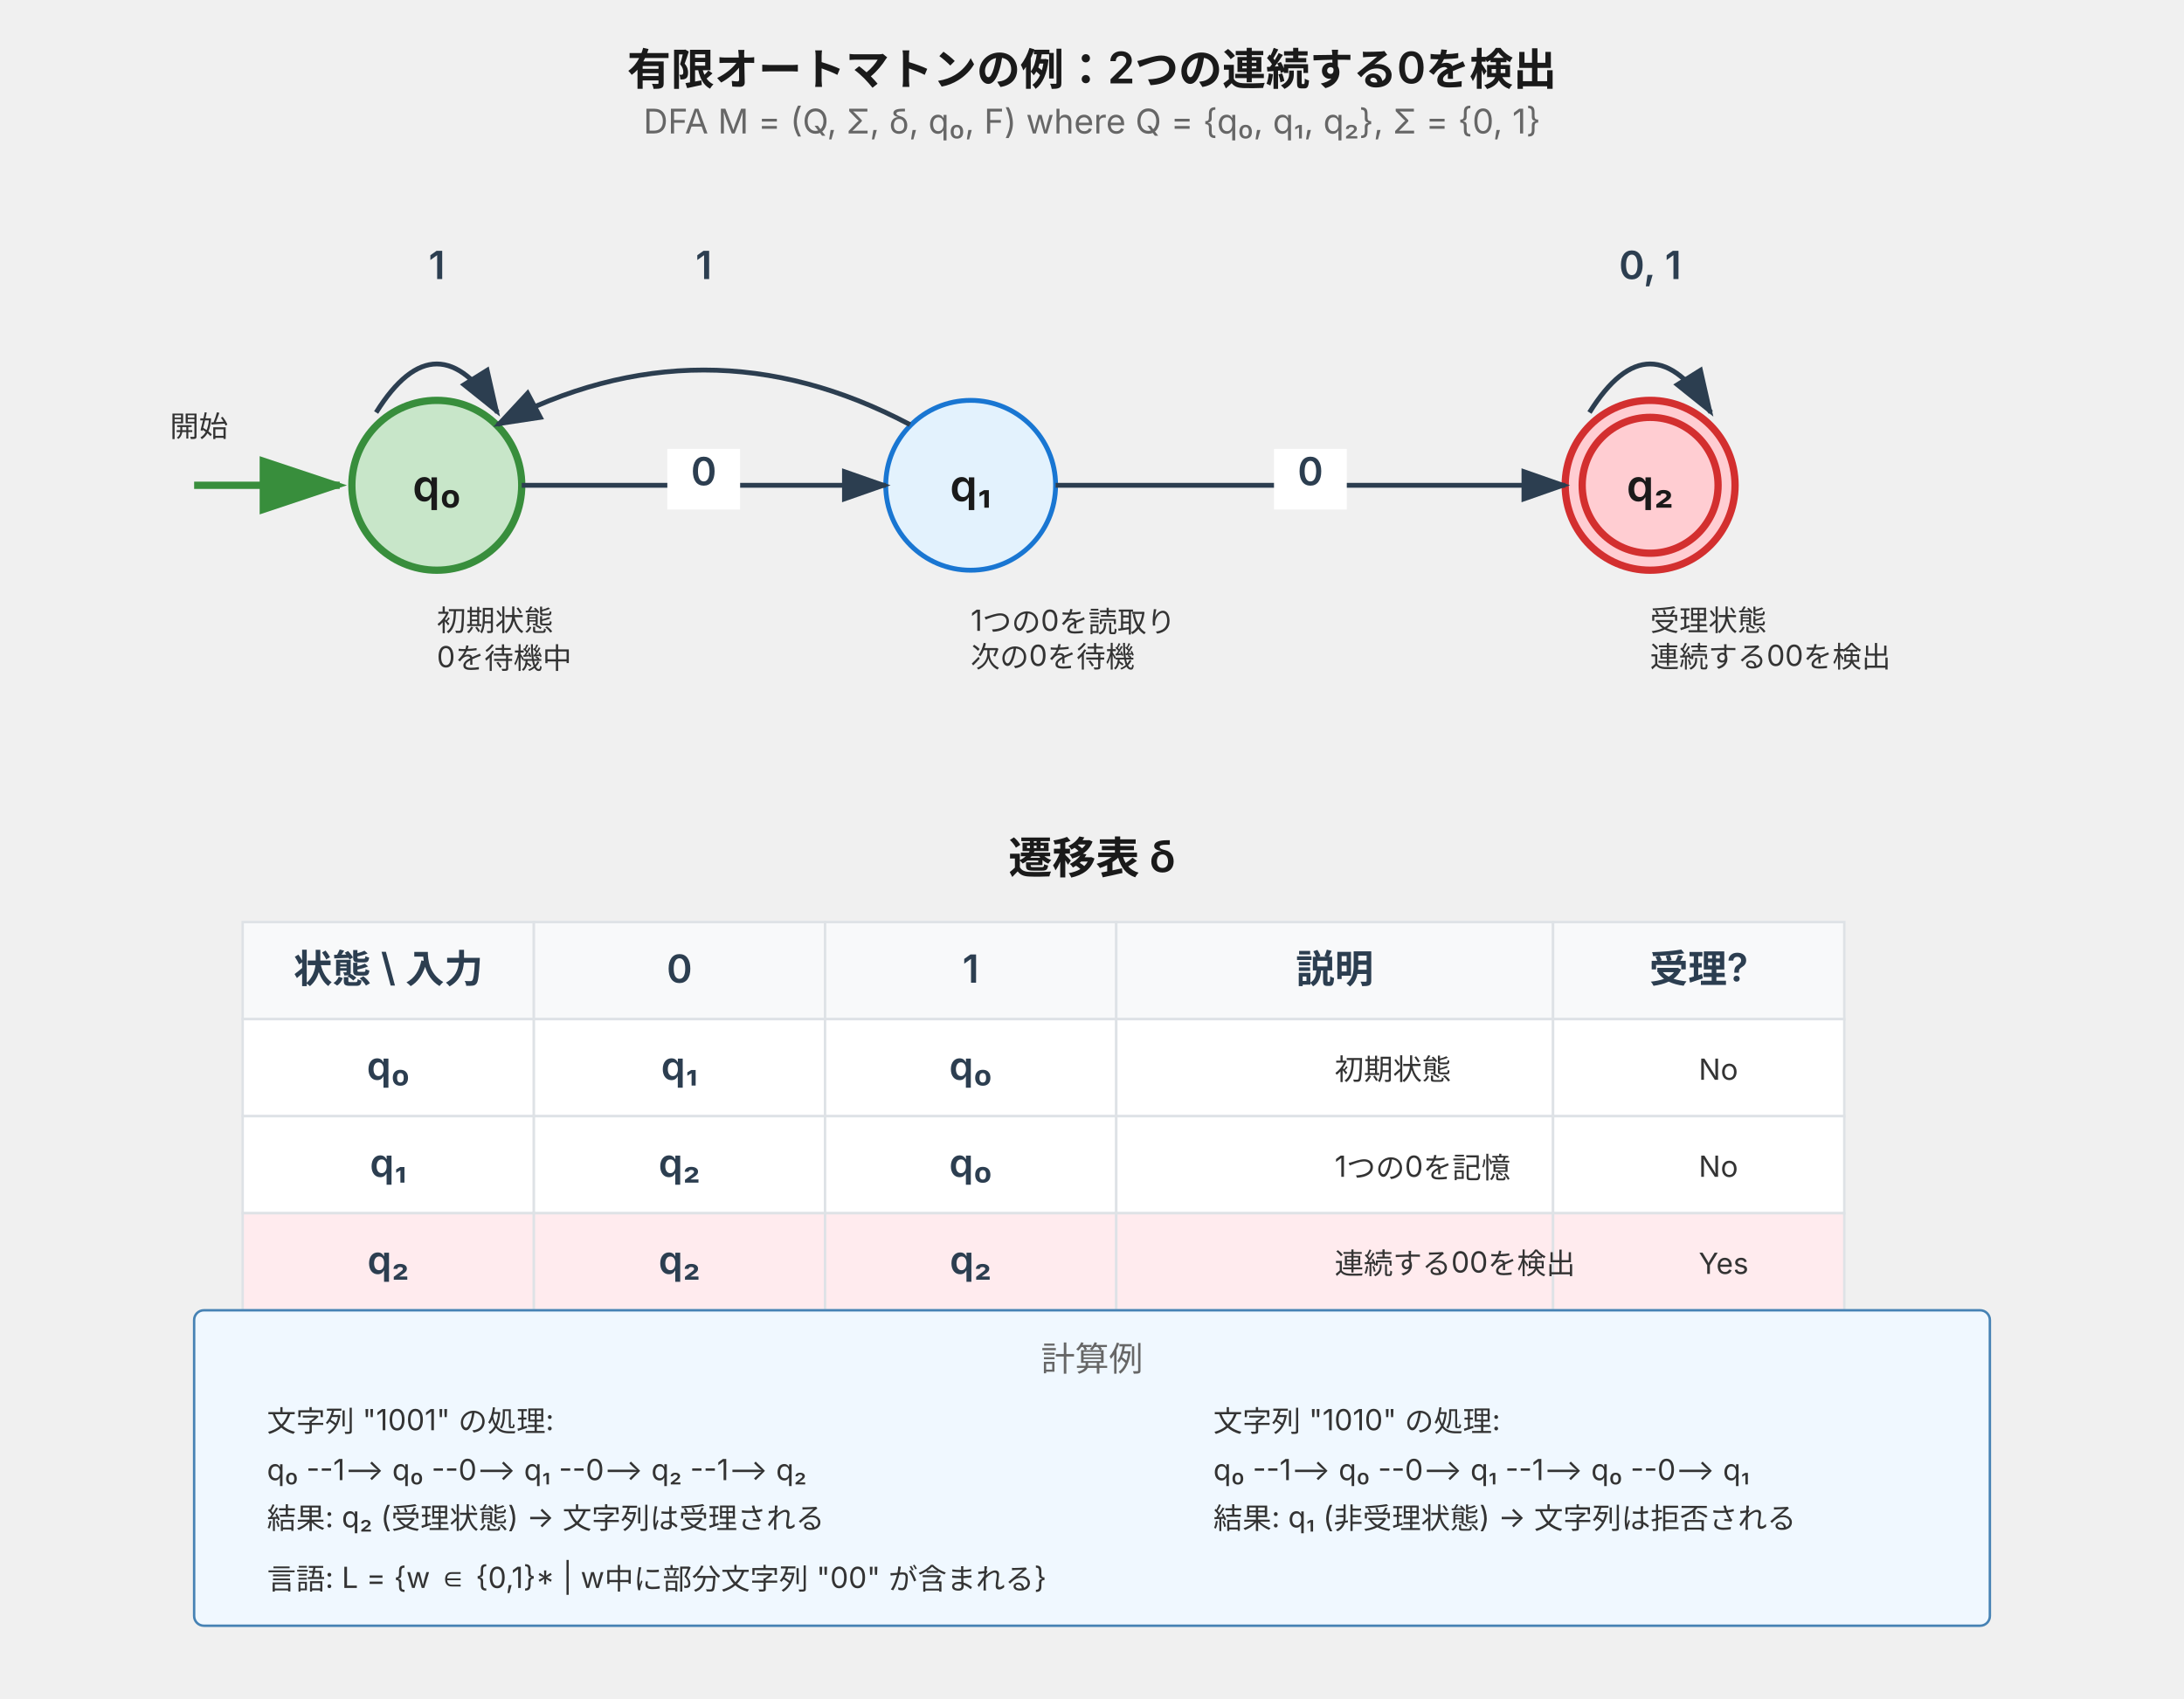
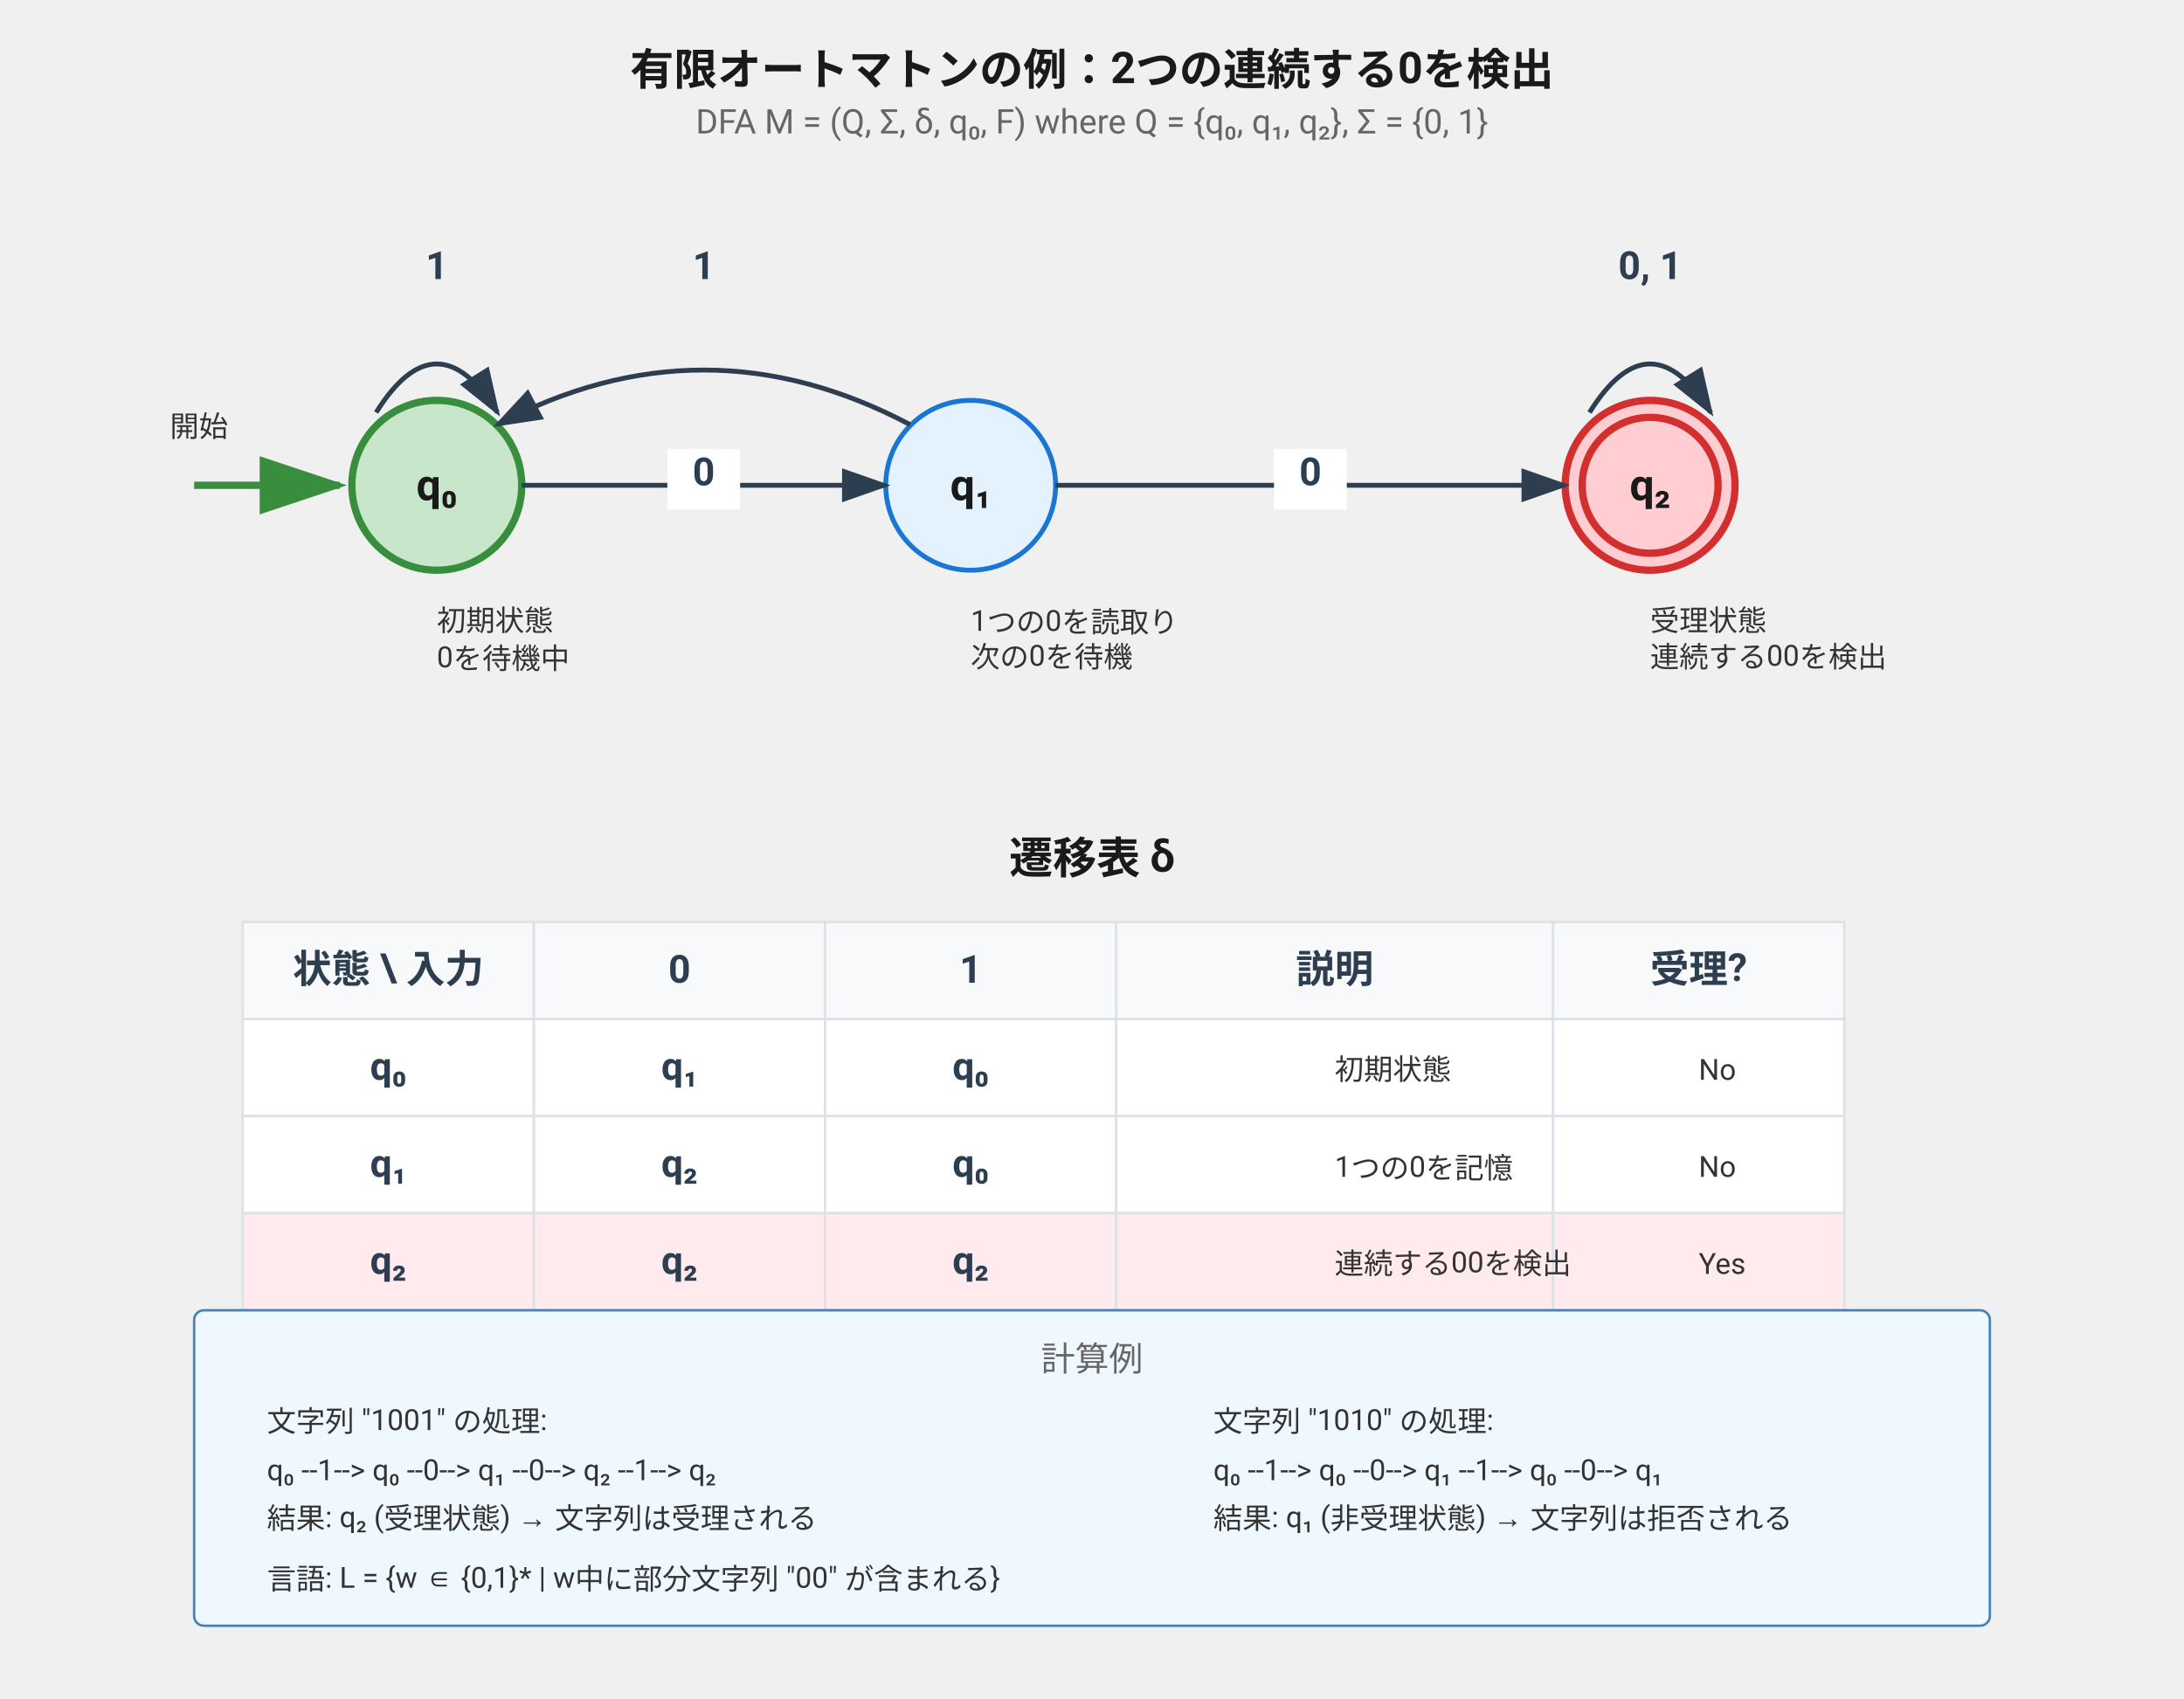
<svg xmlns="http://www.w3.org/2000/svg" viewBox="0 0 900 700">
  <defs>
    <style>
      .state-circle { 
        fill: #e3f2fd; 
        stroke: #1976d2; 
        stroke-width: 2px; 
      }
      
      .initial-state { 
        fill: #c8e6c9; 
        stroke: #388e3c; 
        stroke-width: 3px; 
      }
      
      .accept-state { 
        fill: #ffcdd2; 
        stroke: #d32f2f; 
        stroke-width: 3px; 
      }
      
      .state-label { 
-         font-family: Inter, Helvetica, sans-serif;
+         font-family: -apple-system, BlinkMacSystemFont, "Segoe UI", Roboto, "Helvetica Neue", Arial, "Noto Sans", sans-serif;
        font-size: 18px; 
        font-weight: 600; 
        text-anchor: middle; 
        dominant-baseline: central;
        fill: #1a1a1a;
      }
      
      .transition-arrow {
        stroke: #2c3e50;
        stroke-width: 2px;
        fill: none;
        marker-end: url(#arrowhead);
      }
      
      .transition-label { 
-         font-family: Inter, Helvetica, sans-serif;
+         font-family: -apple-system, BlinkMacSystemFont, "Segoe UI", Roboto, "Helvetica Neue", Arial, "Noto Sans", sans-serif;
        font-size: 16px; 
        font-weight: 600; 
        text-anchor: middle; 
        fill: #2c3e50;
      }
      
      .title { 
-         font-family: Inter, Helvetica, sans-serif;
+         font-family: -apple-system, BlinkMacSystemFont, "Segoe UI", Roboto, "Helvetica Neue", Arial, "Noto Sans", sans-serif;
        font-size: 18px; 
        font-weight: 600; 
        text-anchor: middle; 
        fill: #1a1a1a;
      }
      
      .subtitle { 
-         font-family: Inter, Helvetica, sans-serif;
+         font-family: -apple-system, BlinkMacSystemFont, "Segoe UI", Roboto, "Helvetica Neue", Arial, "Noto Sans", sans-serif;
        font-size: 14px; 
        font-weight: 400; 
        text-anchor: middle; 
        fill: #666;
      }
      
      .description { 
-         font-family: Inter, Helvetica, sans-serif;
+         font-family: -apple-system, BlinkMacSystemFont, "Segoe UI", Roboto, "Helvetica Neue", Arial, "Noto Sans", sans-serif;
        font-size: 12px; 
        font-weight: 400; 
        text-anchor: start; 
        fill: #333;
      }
      
      .start-indicator {
        stroke: #388e3c;
        stroke-width: 3px;
        fill: none;
        marker-end: url(#start-arrow);
      }
      
      .table-cell {
        stroke: #dee2e6;
        stroke-width: 1px;
      }
    </style>
    <marker id="arrowhead" markerWidth="10" markerHeight="7" refX="9" refY="3.5" orient="auto">
      <polygon points="0 0, 10 3.5, 0 7" fill="#2c3e50" />
    </marker>
    <marker id="start-arrow" markerWidth="12" markerHeight="8" refX="11" refY="4" orient="auto">
      <polygon points="0 0, 12 4, 0 8" fill="#388e3c" />
    </marker>
  </defs>
  <text x="450" y="35" class="title">有限オートマトンの例：2つの連続する0を検出</text>
  <text x="450" y="55" class="subtitle">DFA M = (Q, Σ, δ, q₀, F) where Q = {q₀, q₁, q₂}, Σ = {0, 1}</text>
  <path d="M 80 200 L 140 200" class="start-indicator" />
  <text x="70" y="180" class="description">開始</text>
  <circle cx="180" cy="200" r="35" class="state-circle initial-state" />
  <text x="180" y="200" class="state-label">q₀</text>
  <text x="180" y="260" class="description" text-anchor="middle">初期状態</text>
  <text x="180" y="275" class="description" text-anchor="middle">0を待機中</text>
  <circle cx="400" cy="200" r="35" class="state-circle" />
  <text x="400" y="200" class="state-label">q₁</text>
  <text x="400" y="260" class="description" text-anchor="middle">1つの0を読取り</text>
  <text x="400" y="275" class="description" text-anchor="middle">次の0を待機</text>
  <circle cx="680" cy="200" r="35" class="state-circle accept-state" />
  <circle cx="680" cy="200" r="28" class="state-circle accept-state" />
  <text x="680" y="200" class="state-label">q₂</text>
  <text x="680" y="260" class="description" text-anchor="middle">受理状態</text>
  <text x="680" y="275" class="description" text-anchor="middle">連続する00を検出</text>
  <path d="M 215 200 L 365 200" class="transition-arrow" />
  <rect x="275" y="185" width="30" height="25" fill="white" stroke="none" />
  <text x="290" y="200" class="transition-label">0</text>
  <path d="M 435 200 L 645 200" class="transition-arrow" />
  <rect x="525" y="185" width="30" height="25" fill="white" stroke="none" />
  <text x="540" y="200" class="transition-label">0</text>
  <path d="M 155 170 Q 180 130 205 170" class="transition-arrow" />
  <text x="180" y="115" class="transition-label">1</text>
  <path d="M 375 175 Q 290 130 205 175" class="transition-arrow" />
  <text x="290" y="115" class="transition-label">1</text>
  <path d="M 655 170 Q 680 130 705 170" class="transition-arrow" />
  <text x="680" y="115" class="transition-label">0, 1</text>
  <g transform="translate(100, 340)">
    <text x="350" y="20" class="title">遷移表 δ</text>
    <rect x="0" y="40" width="120" height="40" fill="#f8f9fa" class="table-cell" />
    <rect x="120" y="40" width="120" height="40" fill="#f8f9fa" class="table-cell" />
    <rect x="240" y="40" width="120" height="40" fill="#f8f9fa" class="table-cell" />
    <rect x="360" y="40" width="180" height="40" fill="#f8f9fa" class="table-cell" />
    <rect x="540" y="40" width="120" height="40" fill="#f8f9fa" class="table-cell" />
    <text x="60" y="65" class="transition-label" text-anchor="middle">状態 \ 入力</text>
    <text x="180" y="65" class="transition-label" text-anchor="middle">0</text>
    <text x="300" y="65" class="transition-label" text-anchor="middle">1</text>
    <text x="450" y="65" class="transition-label" text-anchor="middle">説明</text>
    <text x="600" y="65" class="transition-label" text-anchor="middle">受理?</text>
    <rect x="0" y="80" width="120" height="40" fill="white" class="table-cell" />
    <rect x="120" y="80" width="120" height="40" fill="white" class="table-cell" />
    <rect x="240" y="80" width="120" height="40" fill="white" class="table-cell" />
    <rect x="360" y="80" width="180" height="40" fill="white" class="table-cell" />
    <rect x="540" y="80" width="120" height="40" fill="white" class="table-cell" />
    <text x="60" y="105" class="transition-label" text-anchor="middle">q₀</text>
    <text x="180" y="105" class="transition-label" text-anchor="middle">q₁</text>
    <text x="300" y="105" class="transition-label" text-anchor="middle">q₀</text>
    <text x="450" y="105" class="description" text-anchor="middle">初期状態</text>
    <text x="600" y="105" class="description" text-anchor="middle">No</text>
    <rect x="0" y="120" width="120" height="40" fill="white" class="table-cell" />
    <rect x="120" y="120" width="120" height="40" fill="white" class="table-cell" />
    <rect x="240" y="120" width="120" height="40" fill="white" class="table-cell" />
    <rect x="360" y="120" width="180" height="40" fill="white" class="table-cell" />
    <rect x="540" y="120" width="120" height="40" fill="white" class="table-cell" />
    <text x="60" y="145" class="transition-label" text-anchor="middle">q₁</text>
    <text x="180" y="145" class="transition-label" text-anchor="middle">q₂</text>
    <text x="300" y="145" class="transition-label" text-anchor="middle">q₀</text>
    <text x="450" y="145" class="description" text-anchor="middle">1つの0を記憶</text>
    <text x="600" y="145" class="description" text-anchor="middle">No</text>
    <rect x="0" y="160" width="120" height="40" fill="#ffebee" class="table-cell" />
    <rect x="120" y="160" width="120" height="40" fill="#ffebee" class="table-cell" />
    <rect x="240" y="160" width="120" height="40" fill="#ffebee" class="table-cell" />
    <rect x="360" y="160" width="180" height="40" fill="#ffebee" class="table-cell" />
    <rect x="540" y="160" width="120" height="40" fill="#ffebee" class="table-cell" />
    <text x="60" y="185" class="transition-label" text-anchor="middle">q₂</text>
    <text x="180" y="185" class="transition-label" text-anchor="middle">q₂</text>
    <text x="300" y="185" class="transition-label" text-anchor="middle">q₂</text>
    <text x="450" y="185" class="description" text-anchor="middle">連続する00を検出</text>
    <text x="600" y="185" class="description" text-anchor="middle">Yes</text>
  </g>
  <g transform="translate(80, 540)">
    <rect x="0" y="0" width="740" height="130" style="fill: #f0f8ff; stroke: #4682b4; stroke-width: 1px; rx: 4px;" />
    <text x="370" y="25" class="subtitle">計算例</text>
    <text x="30" y="50" class="description">文字列 "1001" の処理:</text>
    <text x="30" y="70" class="description">q₀ --1--&gt; q₀ --0--&gt; q₁ --0--&gt; q₂ --1--&gt; q₂</text>
    <text x="30" y="90" class="description">結果: q₂ (受理状態) → 文字列は受理される</text>
    <text x="420" y="50" class="description">文字列 "1010" の処理:</text>
    <text x="420" y="70" class="description">q₀ --1--&gt; q₀ --0--&gt; q₁ --1--&gt; q₀ --0--&gt; q₁</text>
    <text x="420" y="90" class="description">結果: q₁ (非受理状態) → 文字列は拒否される</text>
    <text x="30" y="115" class="description">言語: L = {w ∈ {0,1}* | w中に部分文字列 "00" が含まれる}</text>
  </g>
</svg>
